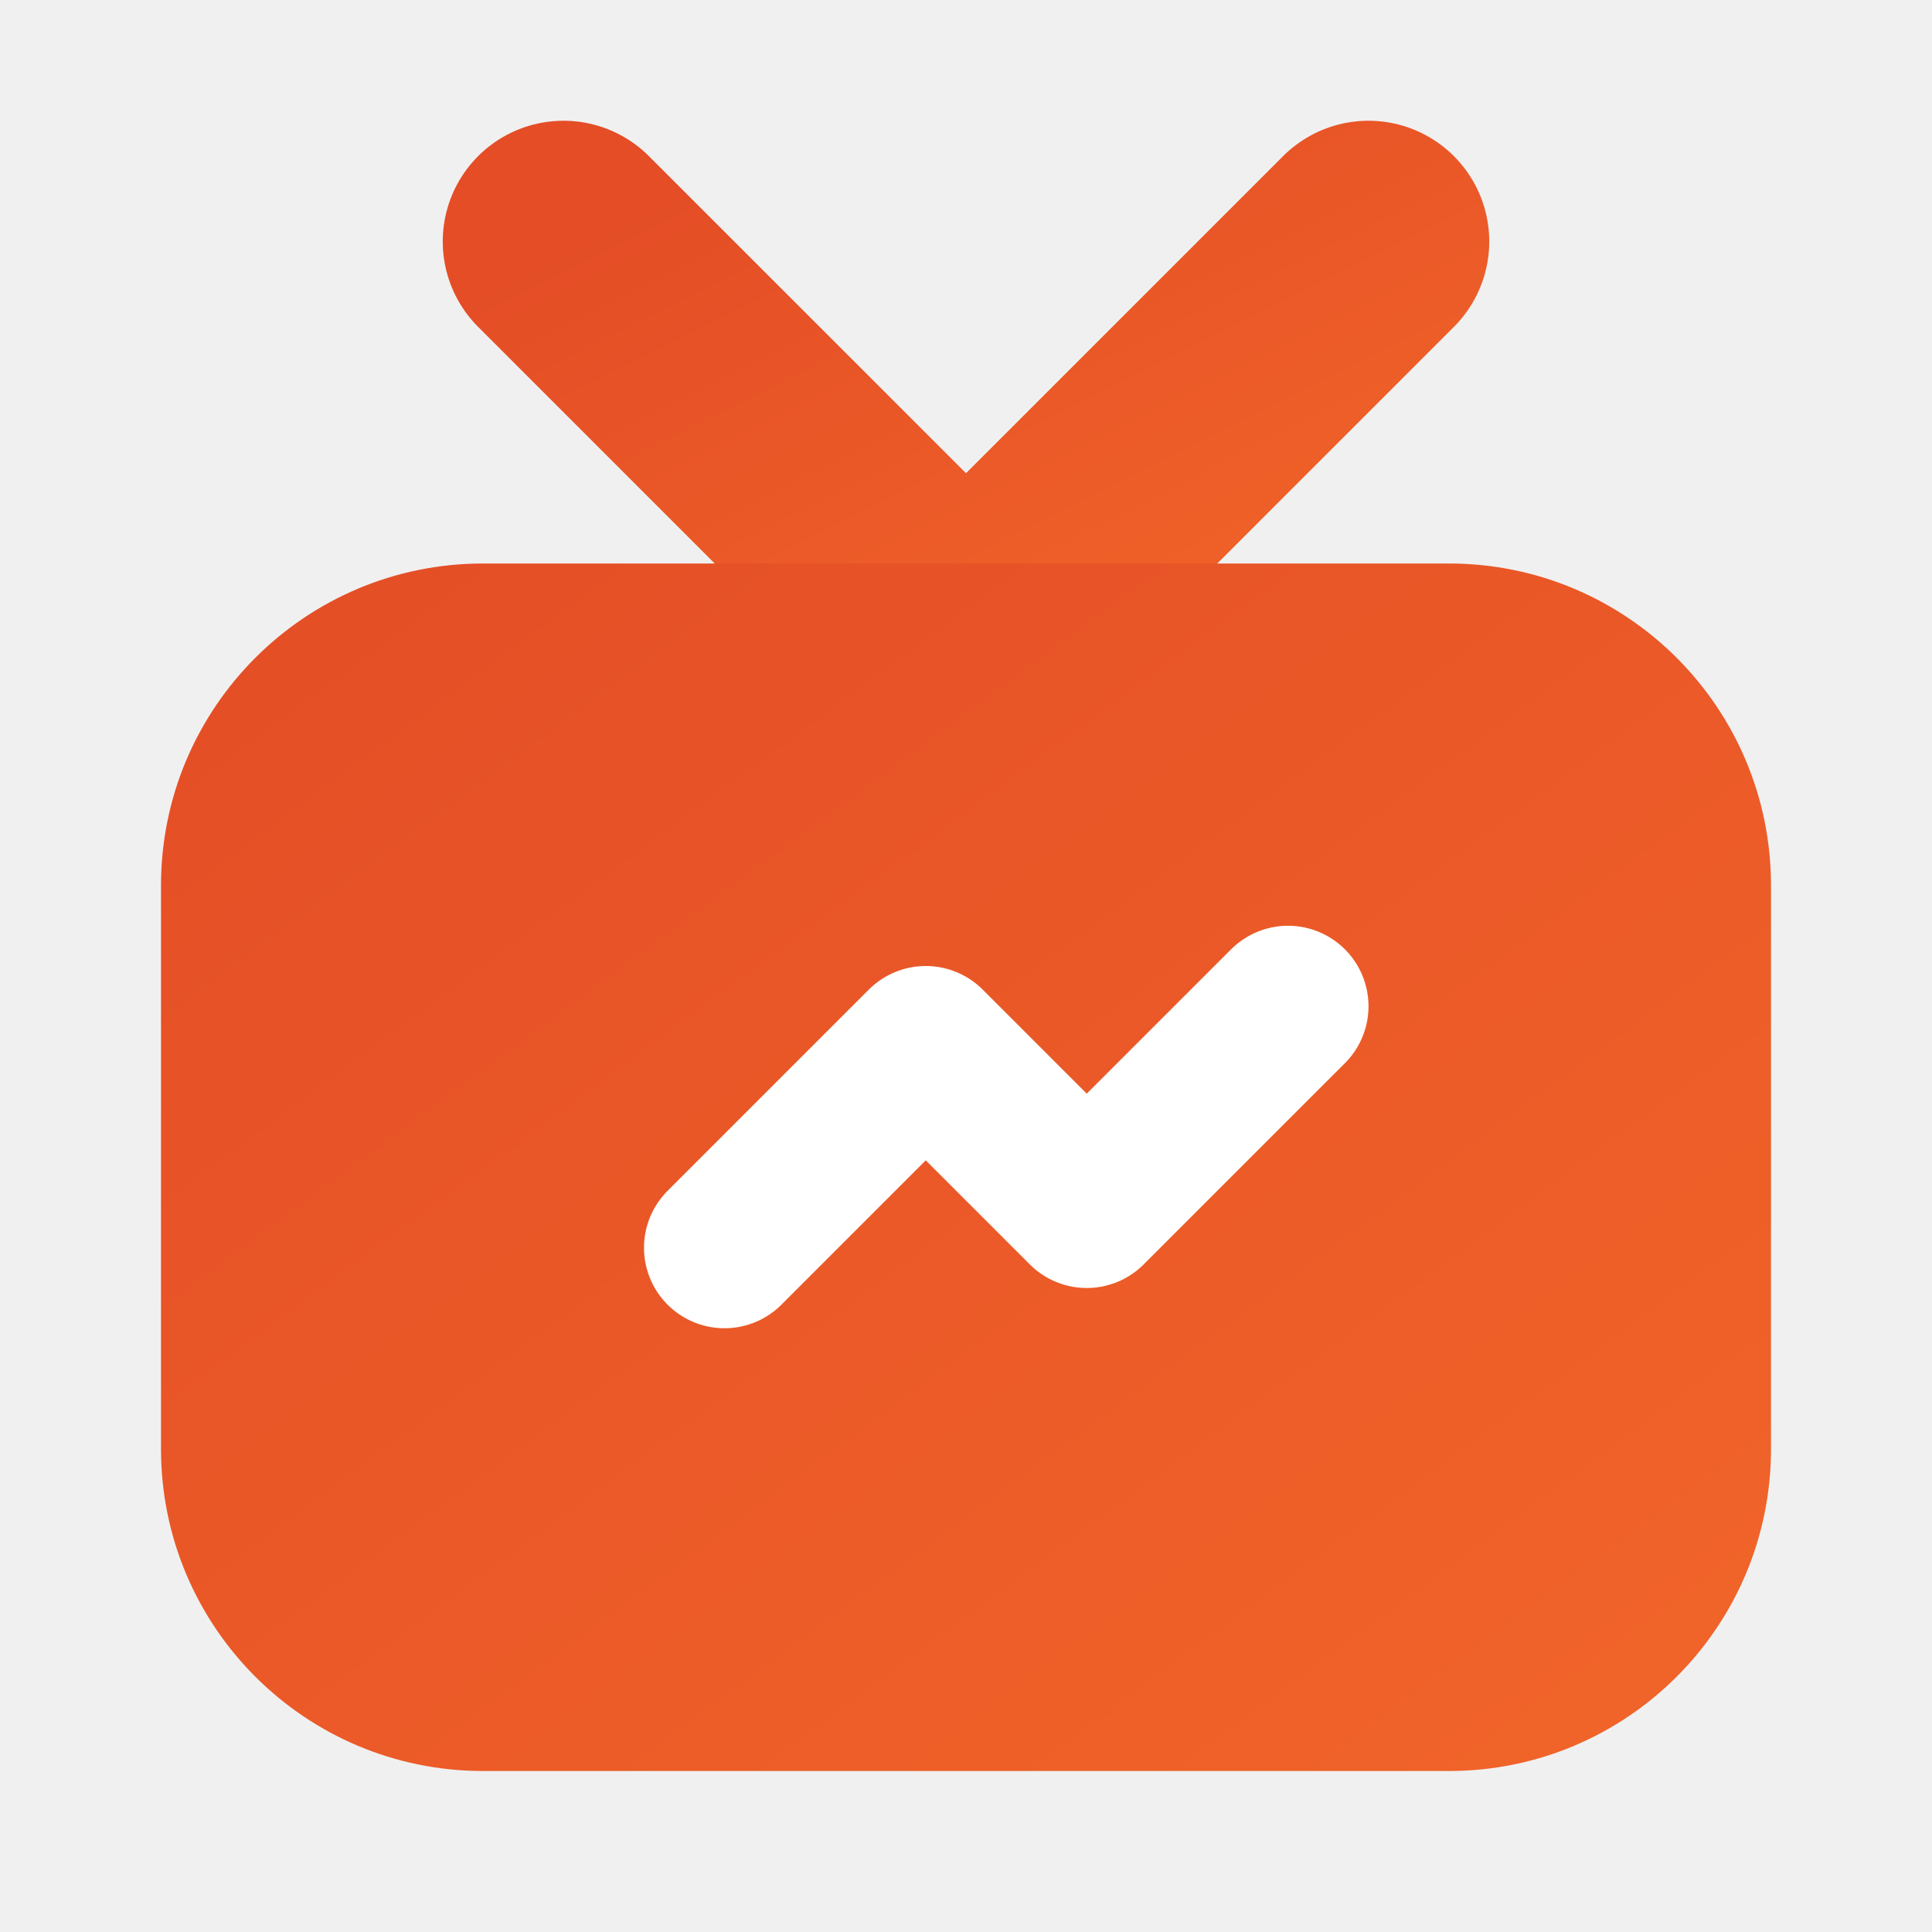
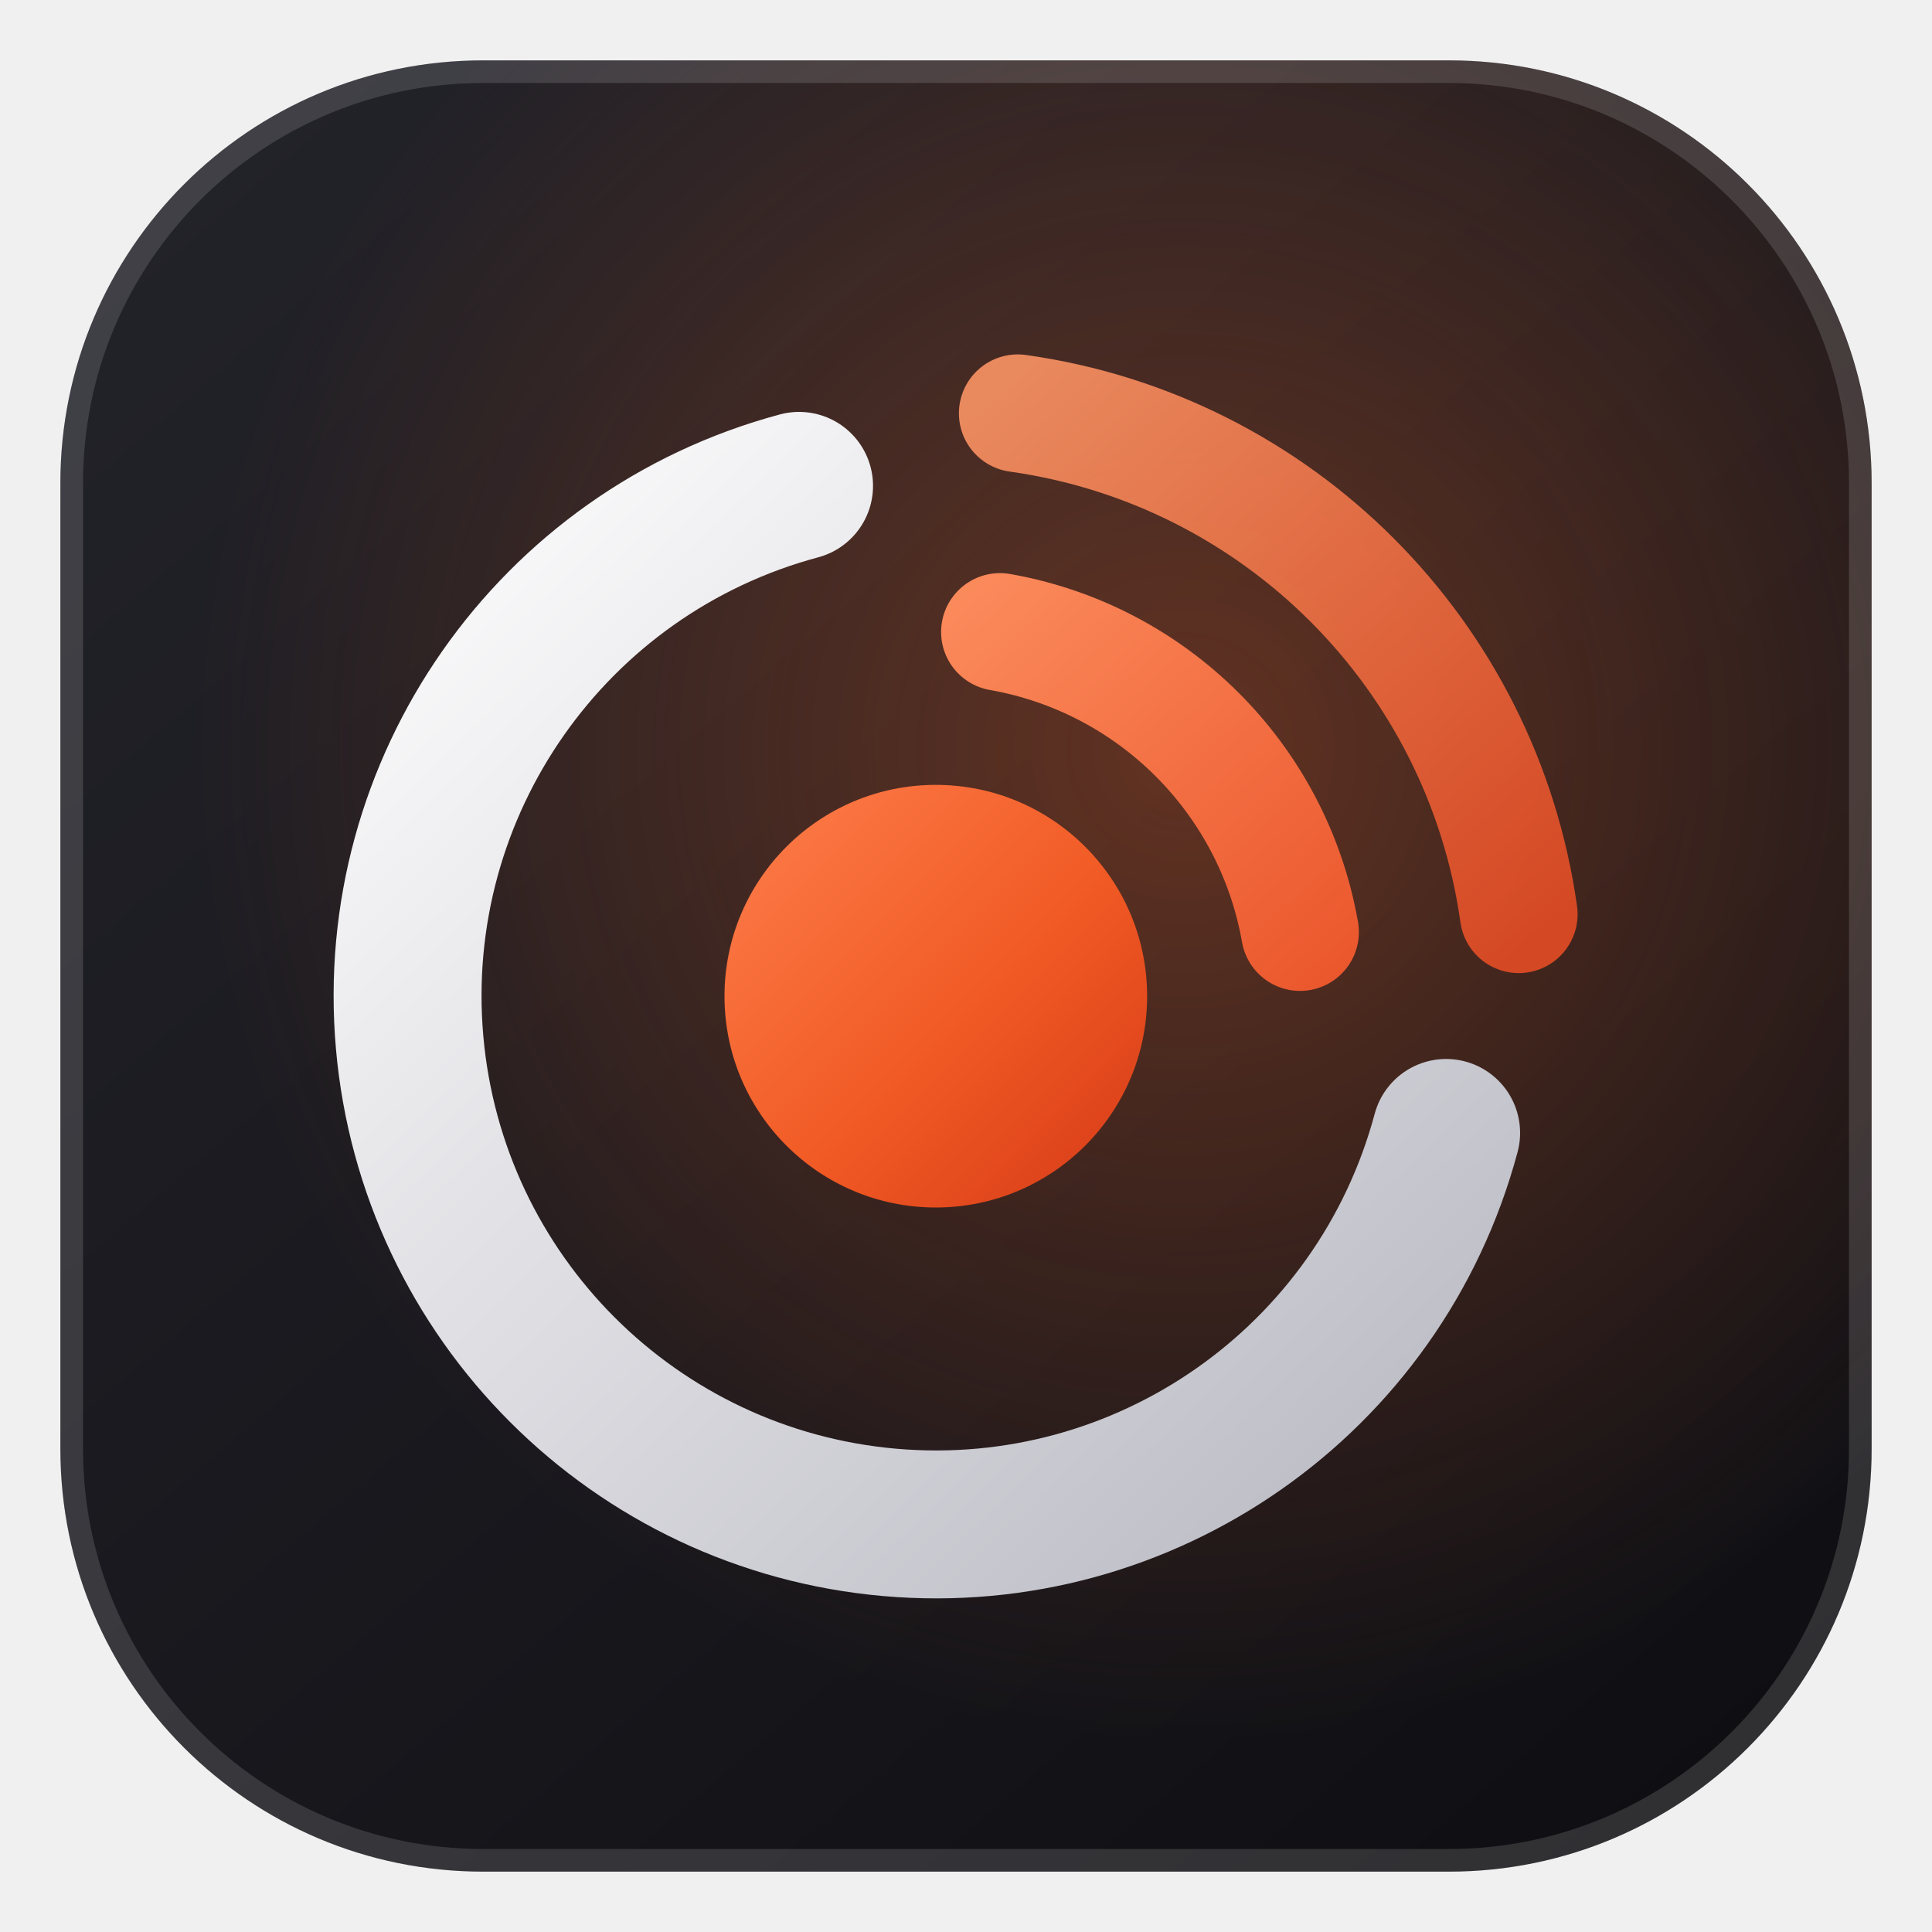
- <svg xmlns="http://www.w3.org/2000/svg" width="64" height="64" viewBox="0 0 24 24" fill="none">
+ <svg xmlns="http://www.w3.org/2000/svg" width="128" height="128" viewBox="0 0 128 128" fill="none">
  <defs>
-     <linearGradient id="body-gradient" x1="0%" y1="0%" x2="100%" y2="100%">
-       <stop offset="0%" style="stop-color:#e44d26;stop-opacity:1" />
-       <stop offset="100%" style="stop-color:#f16529;stop-opacity:1" />
+     <linearGradient id="bg" x1="16" y1="8" x2="112" y2="120" gradientUnits="userSpaceOnUse">
+       <stop offset="0%" stop-color="#222229" />
+       <stop offset="100%" stop-color="#0F0F13" />
+     </linearGradient>
+     <radialGradient id="glow" cx="62%" cy="38%" r="55%">
+       <stop offset="0%" stop-color="#F16529" stop-opacity="0.34" />
+       <stop offset="100%" stop-color="#F16529" stop-opacity="0" />
+     </radialGradient>
+     <linearGradient id="ring" x1="24" y1="30" x2="96" y2="104" gradientUnits="userSpaceOnUse">
+       <stop offset="0%" stop-color="#FFFFFF" />
+       <stop offset="100%" stop-color="#B8B8C2" />
+     </linearGradient>
+     <linearGradient id="wave" x1="68" y1="24" x2="102" y2="62" gradientUnits="userSpaceOnUse">
+       <stop offset="0%" stop-color="#FF9666" />
+       <stop offset="100%" stop-color="#E84D24" />
+     </linearGradient>
+     <linearGradient id="core" x1="48" y1="48" x2="80" y2="80" gradientUnits="userSpaceOnUse">
+       <stop offset="0%" stop-color="#FF8352" />
+       <stop offset="55%" stop-color="#F15A24" />
+       <stop offset="100%" stop-color="#D13415" />
    </linearGradient>
  </defs>
-   <g>
-     <path d="M17 3L12 8L7 3" stroke="url(#body-gradient)" stroke-width="3" stroke-linecap="round" stroke-linejoin="round" />
-     <rect x="2" y="7" width="20" height="15" rx="4" fill="url(#body-gradient)" />
-     <path d="M9 15.5L11.5 13L13.5 15L16 12.5" stroke="white" stroke-width="2" stroke-linecap="round" stroke-linejoin="round" />
+   <rect x="4" y="4" width="120" height="120" rx="28" fill="url(#bg)" />
+   <rect x="4" y="4" width="120" height="120" rx="28" fill="url(#glow)" />
+   <rect x="4.75" y="4.75" width="118.5" height="118.5" rx="27.25" stroke="#FFFFFF" stroke-opacity="0.14" stroke-width="1.5" />
+   <g transform="translate(-2 2)">
+     <path d="M97.81 73.06 A35 35 0 1 1 54.94 30.19" stroke="url(#ring)" stroke-width="9.8" stroke-linecap="round" />
+     <path d="M68.25 39.87 A24.5 24.5 0 0 1 88.13 59.75" stroke="url(#wave)" stroke-width="7.8" stroke-linecap="round" />
+     <path d="M69.43 25.38 A39 39 0 0 1 102.62 58.57" stroke="url(#wave)" stroke-opacity="0.88" stroke-width="7.8" stroke-linecap="round" />
+     <circle cx="64" cy="64" r="14" fill="url(#core)" />
  </g>
</svg>
